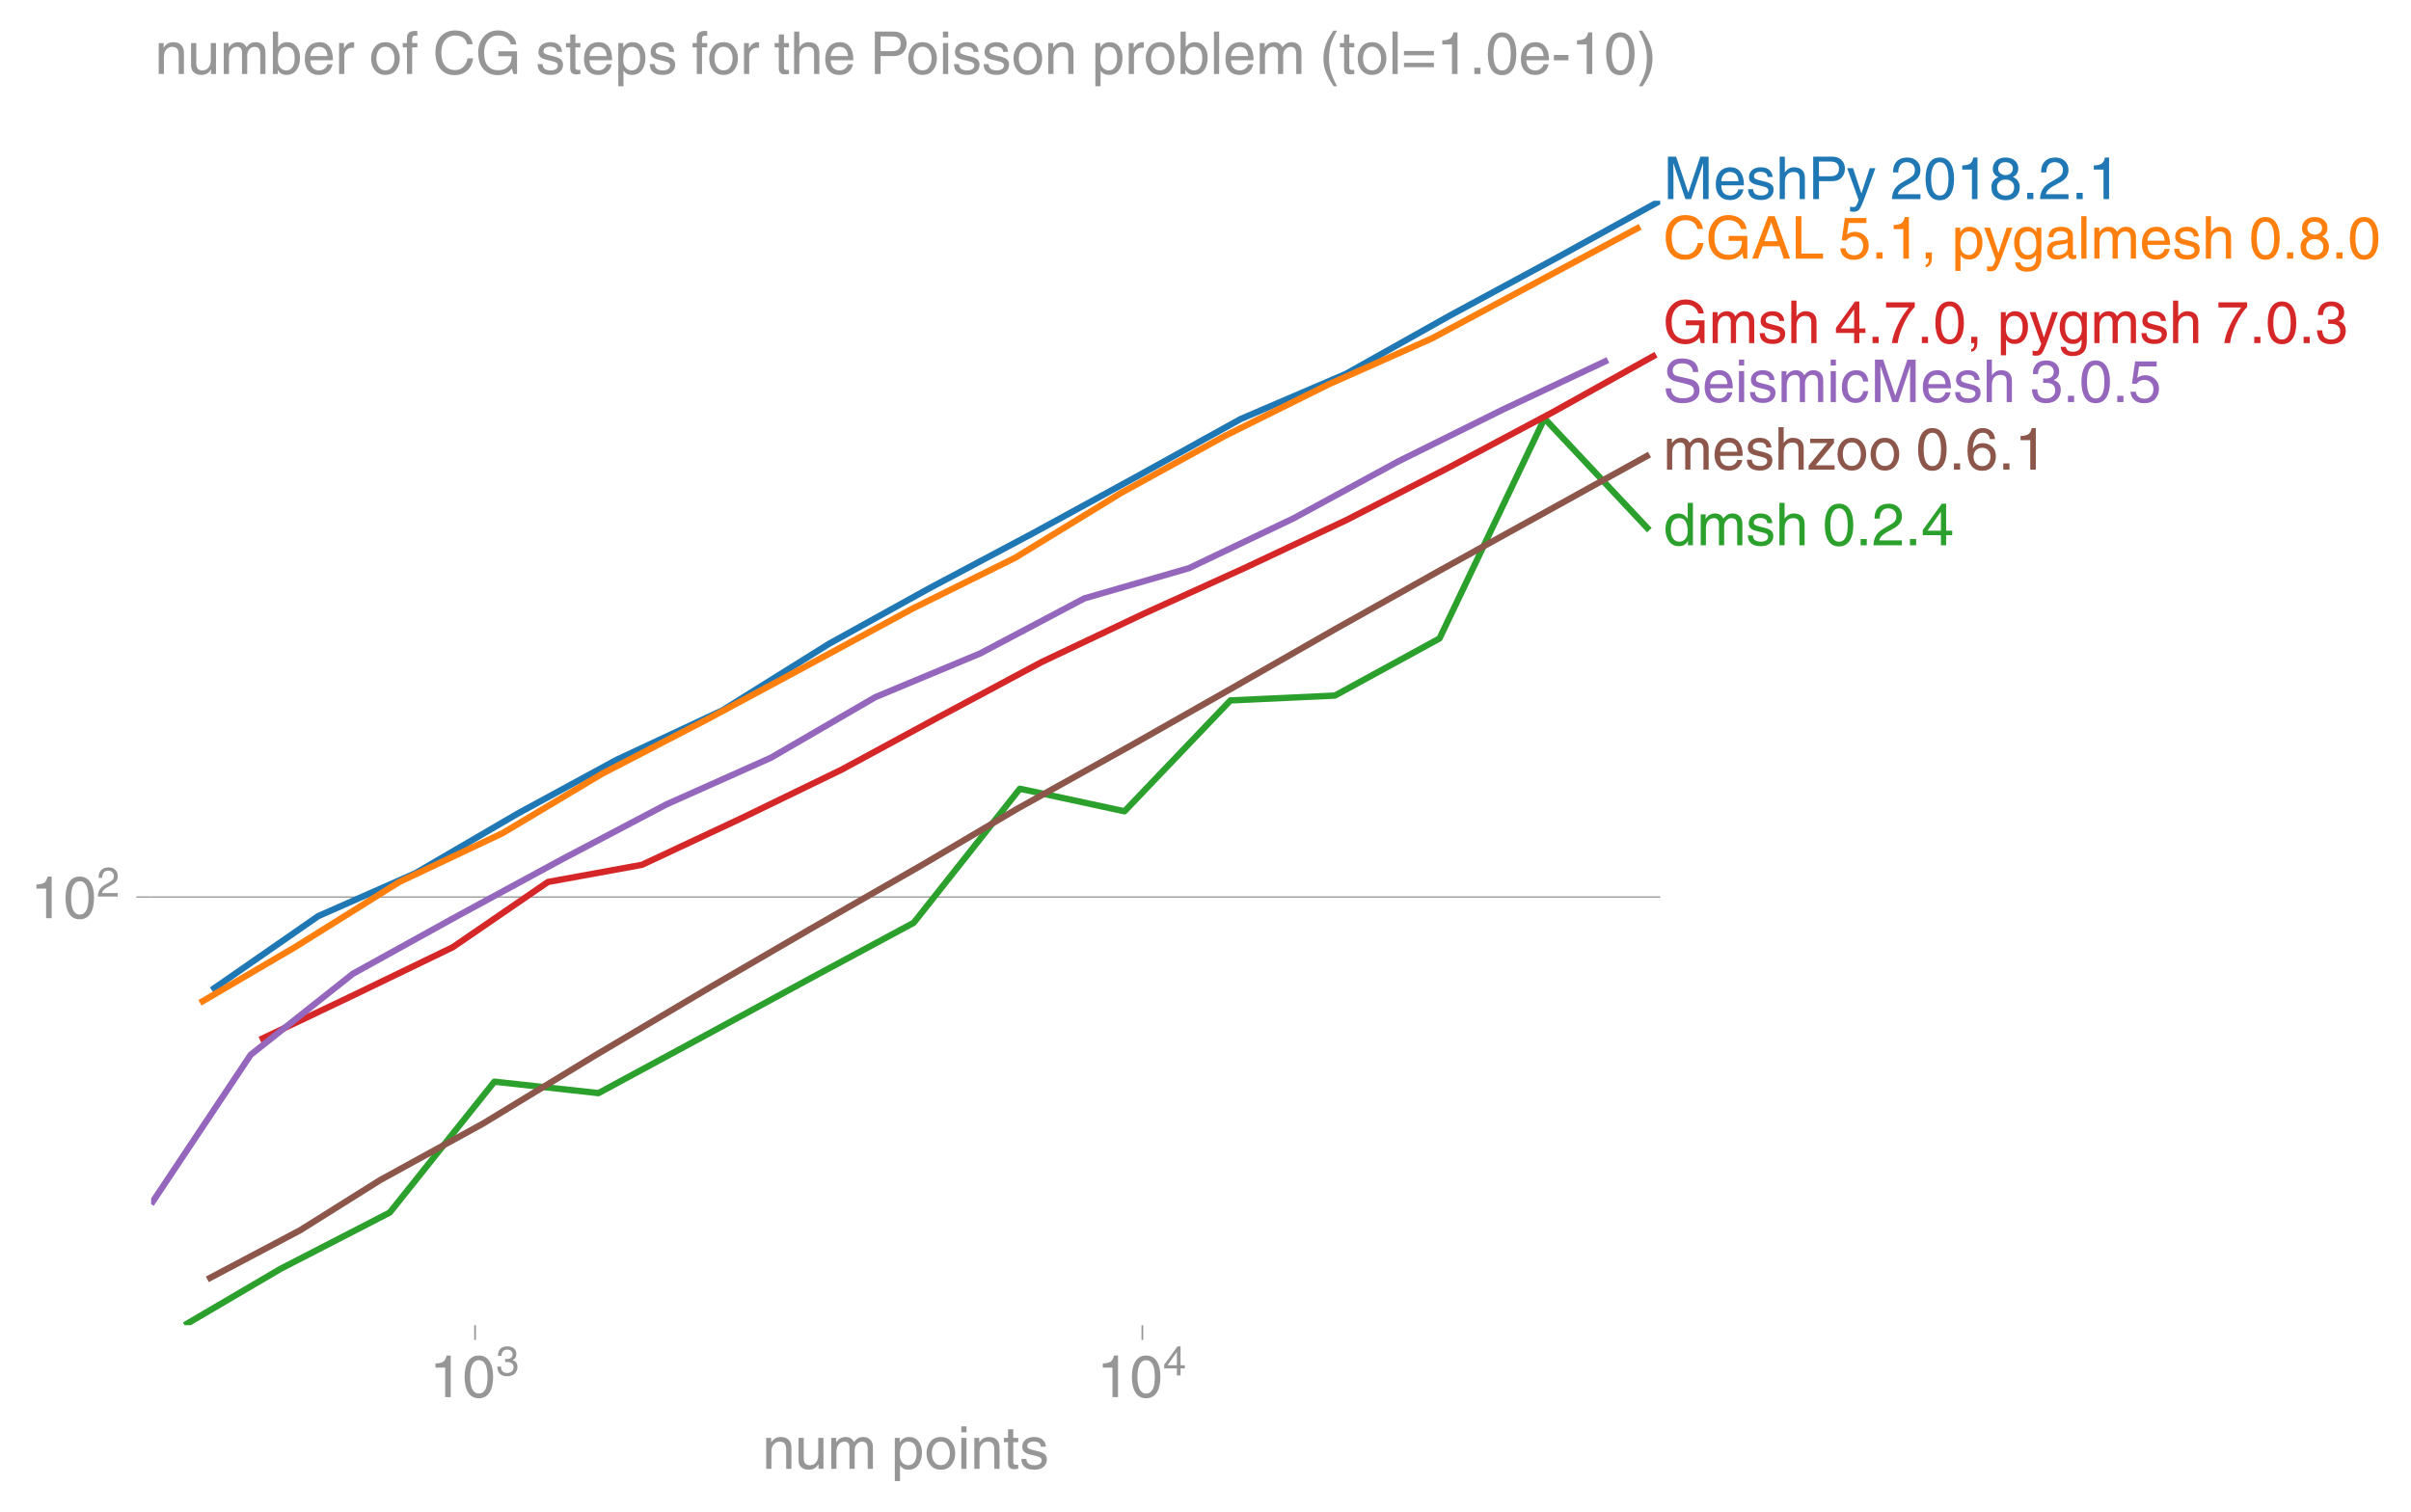
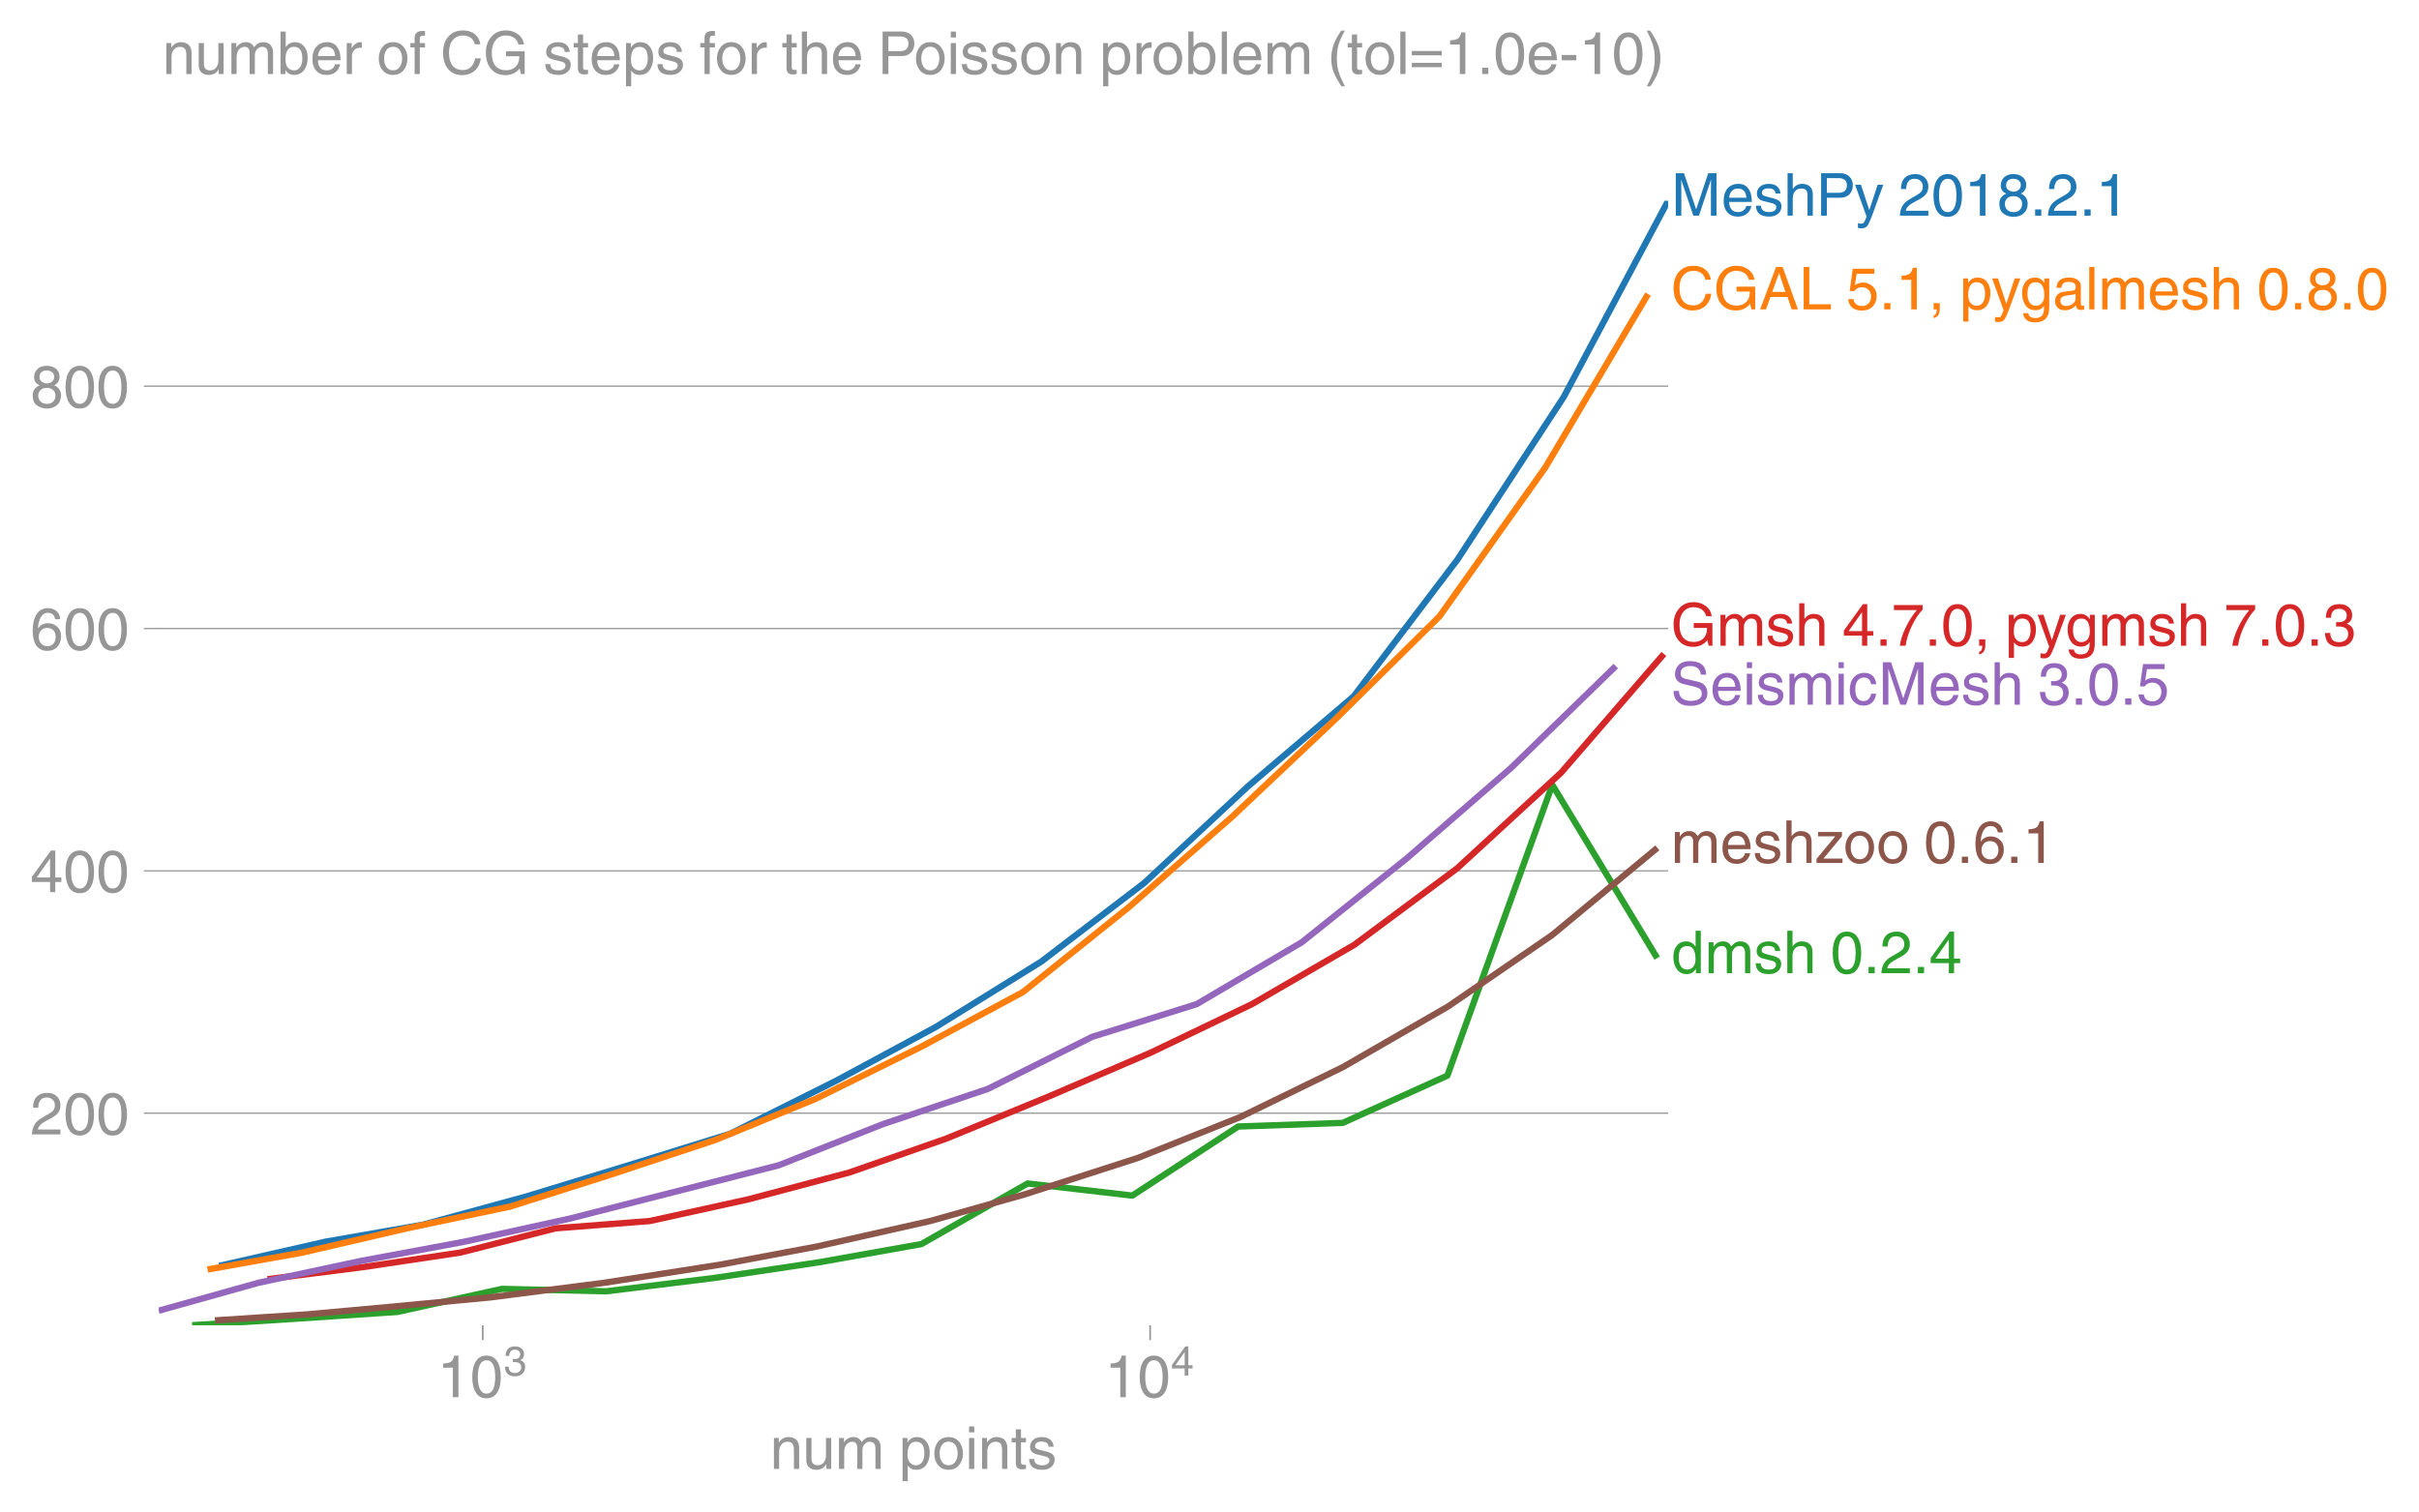
- <svg xmlns="http://www.w3.org/2000/svg" xmlns:xlink="http://www.w3.org/1999/xlink" height="476.965" viewBox="0 0 570.541 357.724" width="760.722">
+ <svg xmlns="http://www.w3.org/2000/svg" xmlns:xlink="http://www.w3.org/1999/xlink" height="476.965" viewBox="0 0 572.337 357.724" width="763.117">
  <defs>
    <style>*{stroke-linecap:butt;stroke-linejoin:round}</style>
  </defs>
  <g id="figure_1">
-     <path d="M0 357.724h570.541V0H0z" fill="none" id="patch_1" />
+     <path d="M0 357.724h572.337V0H0z" fill="none" id="patch_1" />
    <g id="axes_1">
-       <path d="M35.76 313.628h357.12V47.516H35.76z" fill="none" id="patch_2" />
+       <path d="M37.556 313.628h357.12V47.516H37.556z" fill="none" id="patch_2" />
      <g id="matplotlib.axis_1">
        <g id="xtick_1">
          <g id="line2d_1">
            <defs>
-               <path d="M0 0v3.5" id="m664d9c0d36" stroke="#969696" stroke-width=".4" />
-             </defs>
-             <use x="112.417" xlink:href="#m664d9c0d36" y="313.628" fill="#969696" stroke="#969696" stroke-width=".4" />
-           </g>
-           <g transform="matrix(.14 0 0 -.14 101.637 330.678)" fill="#969696" id="text_1">
+               <path d="M0 0v3.5" id="madd3d04a09" stroke="#969696" stroke-width=".4" />
+             </defs>
+             <use x="114.213" xlink:href="#madd3d04a09" y="313.628" fill="#969696" stroke="#969696" stroke-width=".4" />
+           </g>
+           <g transform="matrix(.14 0 0 -.14 103.433 330.678)" fill="#969696" id="text_1">
            <defs>
              <path d="M35.89 0h-9.374v49.906H10.109v6.985q8.594.28 12.782 2.75Q27.094 62.109 29 70.313h6.89z" id="HelveticaWorld-Regular-49" />
              <path d="M42.484 34.188q0 14.109-3.734 21.156-3.734 7.062-10.969 7.062-7.078 0-10.89-7.062-3.797-7.047-3.797-21.157 0-13.671 3.75-20.937Q20.609 6 27.78 6q7.235 0 10.969 7 3.734 7.016 3.734 21.188zm9.422 0q0-17.297-6.25-26.704-6.25-9.39-17.875-9.39-12.062 0-18.062 9.734-6 9.75-6 26.36 0 17.03 6.14 26.578 6.157 9.547 17.922 9.547 11.625 0 17.875-9.5t6.25-26.626z" id="HelveticaWorld-Regular-48" />
              <path d="M22.406 39.984q2.203-.187 4.594-.187 6.203 0 9.781 2.86 3.594 2.859 3.594 8.656 0 4.687-3.344 7.89-3.343 3.203-9.64 3.203-6.985 0-10.235-4.11-3.234-4.093-3.437-10.983h-8.64q0 10.984 5.765 16.984 5.765 6.016 16.937 6.016 9.922 0 15.828-5.11 5.907-5.094 5.907-13.39 0-10.704-9.032-14.5v-.204q11.72-4 11.72-16.406 0-9.906-6.595-16.265-6.593-6.344-18.703-6.344-9.906 0-16.312 5.203Q4.204 8.5 3.422 21.484H12.5q.203-8.109 4-11.797Q20.313 6 27.484 6q6.938 0 11.141 3.86 4.203 3.859 4.203 9.718 0 6.406-4.016 9.672-4 3.266-12.39 3.266-2 0-4.016-.094z" id="HelveticaWorld-Regular-51" />
            </defs>
            <use transform="translate(0 .173)" xlink:href="#HelveticaWorld-Regular-49" />
            <use transform="translate(55.615 .173)" xlink:href="#HelveticaWorld-Regular-48" />
            <use transform="matrix(.7 0 0 .7 112.146 36.781)" xlink:href="#HelveticaWorld-Regular-51" />
          </g>
        </g>
        <g id="xtick_2">
-           <use x="270.327" xlink:href="#m664d9c0d36" y="313.628" fill="#969696" stroke="#969696" stroke-width=".4" id="line2d_2" />
-           <g transform="matrix(.14 0 0 -.14 259.547 330.678)" fill="#969696" id="text_2">
+           <use x="272.123" xlink:href="#madd3d04a09" y="313.628" fill="#969696" stroke="#969696" stroke-width=".4" id="line2d_2" />
+           <g transform="matrix(.14 0 0 -.14 261.343 330.678)" fill="#969696" id="text_2">
            <defs>
              <path d="M10.594 24.703h22.61v31.89h-.188zM42 17.093V0h-8.797v17.094H2.484v8.593L34.72 70.314H42v-45.61h10.297v-7.61z" id="HelveticaWorld-Regular-52" />
            </defs>
            <use transform="translate(0 .173)" xlink:href="#HelveticaWorld-Regular-49" />
            <use transform="translate(55.615 .173)" xlink:href="#HelveticaWorld-Regular-48" />
            <use transform="matrix(.7 0 0 .7 112.146 36.781)" xlink:href="#HelveticaWorld-Regular-52" />
          </g>
        </g>
-         <g transform="matrix(.14 0 0 -.14 180.393 347.625)" fill="#969696" id="text_3">
+         <g transform="matrix(.14 0 0 -.14 182.189 347.625)" fill="#969696" id="text_3">
          <defs>
            <path d="M49.219 0h-8.844v32.172q0 7.422-2.594 10.578-2.578 3.156-8.578 3.156-5.906 0-9.875-4.5-3.953-4.484-3.953-12.89V0H6.594v52.297h8.297v-7.375h.203q6.203 8.89 15.812 8.89 8.89 0 13.594-4.718 4.719-4.703 4.719-13.5z" id="HelveticaWorld-Regular-110" />
            <path d="M6.11 52.297h8.78V17.578q0-5.765 2.61-8.625Q20.125 6.11 25 6.11q6.781 0 10.594 4.797 3.812 4.813 3.812 12.578v28.813h8.782V0H39.89v7.625l-.188.188q-4.984-9.329-16.61-9.329-7.515 0-12.25 4.094Q6.11 6.688 6.11 14.703z" id="HelveticaWorld-Regular-117" />
            <path d="M6.594 52.297h8.297v-7.375h.203q5.906 8.89 15.812 8.89 9.813 0 13.922-8.5 3.75 4.594 7.266 6.547 3.515 1.953 8.703 1.953 6.781 0 11.484-4.453Q77 44.922 77 36.187V0h-8.781v33.797q0 6.094-2.297 9.094-2.297 3.015-7.422 3.015-5.172 0-8.75-4.203-3.563-4.203-3.563-9.812V0h-8.78v36.188q0 4.53-2.11 7.124-2.094 2.594-6.094 2.594-6.297 0-10.062-4.687-3.766-4.688-3.766-12.703V0H6.594z" id="HelveticaWorld-Regular-109" />
            <path d="M14.984 23.688q0-8.407 4.094-13 4.11-4.579 10.219-4.579 6.687 0 10.39 5.438 3.72 5.453 3.72 14.765 0 10.22-3.563 14.907-3.563 4.687-10.735 4.687-6.984 0-10.562-5.5-3.563-5.5-3.563-16.718zm-8.39 28.609h8.297v-7.375h.203q5.61 8.89 15.625 8.89 10.11 0 15.937-7.359 5.828-7.344 5.828-18.766 0-12.796-5.953-21Q40.578-1.515 29.5-1.515q-9.094 0-13.922 7.032h-.203v-26.22H6.594z" id="HelveticaWorld-Regular-112" />
            <path d="M12.703 26.219q0-8.735 3.953-14.375 3.953-5.64 11.219-5.64 7.531 0 11.438 5.905 3.906 5.907 3.906 14.11 0 8.297-3.907 14.078-3.906 5.797-11.437 5.797-6.969 0-11.078-5.453-4.094-5.438-4.094-14.422zm-8.984 0q0 11.672 6.484 19.625 6.5 7.968 17.672 7.968 11.438 0 17.875-8.062 6.453-8.047 6.453-19.531 0-11.516-6.406-19.625-6.39-8.11-17.922-8.11-11.078 0-17.625 7.86-6.531 7.86-6.531 19.875z" id="HelveticaWorld-Regular-111" />
            <path d="M6.594 61.813v9.968h8.781v-9.969zM15.375 0H6.594v52.297h8.781z" id="HelveticaWorld-Regular-105" />
            <path d="M17.188 45.016V10.984q0-2 1.093-3.046 1.11-1.047 3.938-1.047h3.375V0Q20.797-.688 19-.688q-5.516 0-8.063 2.641-2.53 2.64-2.53 8.547v34.516H1.311v7.28h7.094v14.595h8.781V52.297h8.407v-7.281z" id="HelveticaWorld-Regular-116" />
            <path d="M36.078 37.406q-.187 4.688-3.344 6.735-3.14 2.047-9.047 2.047-4.296 0-7.359-1.907-3.047-1.89-3.047-5.468 0-2.829 1.797-4.172 1.813-1.344 7.828-2.86l8.688-2.187q7.906-2 11.297-5.11 3.406-3.093 3.406-8.656 0-7.719-5.64-12.531-5.641-4.813-15.063-4.813-11 0-16.64 4.563-5.626 4.578-5.735 13.75h8.5q.203-5.422 3.594-8.063 3.39-2.625 10.171-2.625 5.516 0 8.766 2.188 3.25 2.203 3.25 6.11 0 2.78-2.11 4.437-2.093 1.672-8.296 3.078l-10.203 2.5q-6.203 1.562-9.157 4.656-2.953 3.094-2.953 8.031 0 7.72 5.516 12.203 5.531 4.5 14.406 4.5 9.485 0 14.531-4.624 5.047-4.61 5.344-11.782z" id="HelveticaWorld-Regular-115" />
          </defs>
          <use xlink:href="#HelveticaWorld-Regular-110" />
          <use x="55.176" xlink:href="#HelveticaWorld-Regular-117" />
          <use x="109.961" xlink:href="#HelveticaWorld-Regular-109" />
          <use x="192.969" xlink:href="#HelveticaWorld-Regular-32" />
          <use x="217.383" xlink:href="#HelveticaWorld-Regular-112" />
          <use x="273.877" xlink:href="#HelveticaWorld-Regular-111" />
          <use x="329.785" xlink:href="#HelveticaWorld-Regular-105" />
          <use x="351.807" xlink:href="#HelveticaWorld-Regular-110" />
          <use x="406.982" xlink:href="#HelveticaWorld-Regular-116" />
          <use x="434.668" xlink:href="#HelveticaWorld-Regular-115" />
        </g>
      </g>
      <g id="matplotlib.axis_2">
        <g id="ytick_1">
-           <path clip-path="url(#pd741f2ed7a)" d="M35.76 212.3h357.12" fill="none" stroke="#969696" stroke-linecap="square" stroke-width=".3" id="line2d_3" />
+           <path clip-path="url(#paa6a435110)" d="M37.556 263.445h357.12" fill="none" stroke="#969696" stroke-linecap="square" stroke-width=".3" id="line2d_3" />
          <g id="line2d_4">
            <defs>
-               <path d="M0 0h-3.5" id="m8c1dd138c8" stroke="#969696" stroke-width=".3" />
-             </defs>
-             <use x="35.76" xlink:href="#m8c1dd138c8" y="212.3" fill="#969696" stroke="#969696" stroke-width=".3" />
-           </g>
-           <g transform="matrix(.14 0 0 -.14 7.2 217.325)" fill="#969696" id="text_4">
+               <path d="M0 0h-3.5" id="m50dc64fa9d" stroke="#969696" stroke-width=".3" />
+             </defs>
+             <use x="37.556" xlink:href="#m50dc64fa9d" y="263.445" fill="#969696" stroke="#969696" stroke-width=".3" />
+           </g>
+           <g transform="matrix(.14 0 0 -.14 7.2 268.47)" fill="#969696" id="text_4">
            <defs>
              <path d="M4.39 45.125q0 12.39 6.391 18.781 6.406 6.407 17.938 6.407 9.656 0 15.812-5.86 6.157-5.86 6.157-15.14 0-7.22-3.547-12.188-3.532-4.953-10.422-8.703l-12.11-6.64Q13.922 15.921 12.5 8.296h38.188V0H2.593q.39 9.906 4.297 16.5 3.906 6.594 12.203 11.375l12.593 7.328q5.032 2.89 7.329 5.984 2.297 3.094 2.297 8.516 0 5.375-3.766 9.031-3.75 3.672-10.156 3.672-7.078 0-10.594-4.672-3.516-4.656-3.61-12.609z" id="HelveticaWorld-Regular-50" />
            </defs>
-             <use transform="translate(0 .173)" xlink:href="#HelveticaWorld-Regular-49" />
-             <use transform="translate(55.615 .173)" xlink:href="#HelveticaWorld-Regular-48" />
-             <use transform="matrix(.7 0 0 .7 112.146 36.781)" xlink:href="#HelveticaWorld-Regular-50" />
-           </g>
-         </g>
-       </g>
-       <path clip-path="url(#pd741f2ed7a)" d="M43.674 313.628l22.7-13.326 25.856-13.327 24.763-30.977 24.634 2.707 25.514-13.785 24.894-13.516 24.183-13.01 25.123-31.724 24.764 5.337 25.051-26.236 24.741-1.151 24.753-13.517 24.835-52.074 24.814 26.448" fill="none" stroke="#2ca02c" stroke-linecap="square" stroke-width="1.5" id="line2d_5" />
-       <path clip-path="url(#pd741f2ed7a)" d="M50.091 234.309l25.206-17.486 23.007-10.148 24.174-14.112 23.488-12.766 24.988-11.668 25.207-15.749 23.387-12.95 24.983-13.281 24.403-13.327 24.624-13.638 24.919-10.687 24.587-13.795 25.108-13.567 24.708-13.619" fill="none" stroke="#1f77b4" stroke-linecap="square" stroke-width="1.5" id="line2d_6" />
-       <path clip-path="url(#pd741f2ed7a)" d="M49.063 302.78l21.98-11.627 18.941-11.879 24.26-13.326 26.843-16.31 27.52-16.31L191.517 220l26.753-15.329 22.377-13.216 26.716-14.868 24.398-13.847 24.157-13.82 24.865-13.938 24.65-13.622 24.909-13.781" fill="none" stroke="#8c564b" stroke-linecap="square" stroke-width="1.5" id="line2d_7" />
-       <path clip-path="url(#pd741f2ed7a)" d="M47.313 237.334l22.465-13.155 24.715-15.445 24.46-11.565 23.475-14.017 25.082-12.998 23.77-12.777 24.983-13.499L240.243 132l25.033-15.329 24.551-13.49 24.593-12.224 24.36-10.829 25.059-13.426 24.292-13.027" fill="none" stroke="#ff7f0e" stroke-linecap="square" stroke-width="1.5" id="line2d_8" />
-       <path clip-path="url(#pd741f2ed7a)" d="M61.509 246.072l22.62-10.769 23.016-11.124 22.523-15.445 22.255-4.062 23.443-10.984 23.744-11.51 22.964-12.434 24.407-13.053 24.01-11.365 23.922-10.849 24.24-11.41 24.285-12.46 24.615-13.114 24.325-13.554" fill="none" stroke="#d62728" stroke-linecap="square" stroke-width="1.5" id="line2d_9" />
-       <path clip-path="url(#pd741f2ed7a)" d="M35.76 284.973l23.553-35.335 24.192-19.177 24.67-13.638 24.823-13.456 24.725-13.002 24.715-11.035L207.128 165l24.781-10.332 24.7-13.049 24.73-7.143 24.843-11.84 24.767-13.47 24.782-12.279 24.775-11.675" fill="none" stroke="#9467bd" stroke-linecap="square" stroke-width="1.5" id="line2d_10" />
-       <g transform="matrix(.14 0 0 -.14 393.559 129.053)" fill="#2ca02c" id="text_5">
+             <use xlink:href="#HelveticaWorld-Regular-50" />
+             <use x="55.615" xlink:href="#HelveticaWorld-Regular-48" />
+             <use x="111.23" xlink:href="#HelveticaWorld-Regular-48" />
+           </g>
+         </g>
+         <g id="ytick_2">
+           <path clip-path="url(#paa6a435110)" d="M37.556 206.094h357.12" fill="none" stroke="#969696" stroke-linecap="square" stroke-width=".3" id="line2d_5" />
+           <use x="37.556" xlink:href="#m50dc64fa9d" y="206.094" fill="#969696" stroke="#969696" stroke-width=".3" id="line2d_6" />
+           <g transform="matrix(.14 0 0 -.14 7.2 211.118)" fill="#969696" id="text_5">
+             <use xlink:href="#HelveticaWorld-Regular-52" />
+             <use x="55.615" xlink:href="#HelveticaWorld-Regular-48" />
+             <use x="111.23" xlink:href="#HelveticaWorld-Regular-48" />
+           </g>
+         </g>
+         <g id="ytick_3">
+           <path clip-path="url(#paa6a435110)" d="M37.556 148.742h357.12" fill="none" stroke="#969696" stroke-linecap="square" stroke-width=".3" id="line2d_7" />
+           <use x="37.556" xlink:href="#m50dc64fa9d" y="148.742" fill="#969696" stroke="#969696" stroke-width=".3" id="line2d_8" />
+           <g transform="matrix(.14 0 0 -.14 7.2 153.767)" fill="#969696" id="text_6">
+             <defs>
+               <path d="M14.11 21.578q0-6.875 4.093-11.234Q22.313 6 28.906 6q6.297 0 10.032 4.438 3.734 4.453 3.734 11.687 0 6.297-3.688 10.547-3.687 4.25-10.468 4.25-6.594 0-10.5-4.156-3.907-4.157-3.907-11.188zM41.702 51.61q-.984 5.375-3.984 8.078-3 2.72-8.125 2.72-8.11 0-12.36-7.923-4.25-7.906-4.343-18.109l.203-.188q5.61 8.641 16.687 8.641 8.844 0 15.438-5.86 6.593-5.859 6.593-16.452 0-10.5-6.25-17.47-6.25-6.952-16.843-6.952-12.219 0-18.563 8.687-6.344 8.703-6.344 25.938 0 16.593 6.485 27.093 6.5 10.5 19.484 10.5 8.407 0 14.219-5.015 5.813-5 6.297-13.688z" id="HelveticaWorld-Regular-54" />
+             </defs>
+             <use xlink:href="#HelveticaWorld-Regular-54" />
+             <use x="55.615" xlink:href="#HelveticaWorld-Regular-48" />
+             <use x="111.23" xlink:href="#HelveticaWorld-Regular-48" />
+           </g>
+         </g>
+         <g id="ytick_4">
+           <path clip-path="url(#paa6a435110)" d="M37.556 91.39h357.12" fill="none" stroke="#969696" stroke-linecap="square" stroke-width=".3" id="line2d_9" />
+           <use x="37.556" xlink:href="#m50dc64fa9d" y="91.39" fill="#969696" stroke="#969696" stroke-width=".3" id="line2d_10" />
+           <g transform="matrix(.14 0 0 -.14 7.2 96.415)" fill="#969696" id="text_7">
+             <defs>
+               <path d="M27.594 40.578q5.422 0 8.953 3.094 3.547 3.11 3.547 8.234 0 4.594-3.407 7.547-3.39 2.953-9.687 2.953-5.61 0-8.672-3.11-3.047-3.093-3.047-7.874 0-5.125 3.813-7.984 3.812-2.86 8.5-2.86zm.093-7.562q-6.78 0-10.64-3.766-3.86-3.766-3.86-9.234 0-6.297 3.907-10.157Q21 6 28.219 6q6.406 0 10.234 3.86 3.828 3.859 3.828 10.265 0 5.469-3.828 9.172-3.828 3.719-10.766 3.719zM49.22 52.203q0-10.594-9.032-14.797 6.204-2.781 8.86-7.36 2.656-4.562 2.656-9.733 0-10.016-6.453-16.125-6.438-6.094-17.375-6.094-9.563 0-16.813 5.25-7.25 5.25-7.25 17.062 0 11.922 11.907 16.907-9.516 3.796-9.516 13.671 0 8.297 5.64 13.813 5.641 5.516 15.641 5.516 10.016 0 15.875-5.204 5.86-5.203 5.86-12.906z" id="HelveticaWorld-Regular-56" />
+             </defs>
+             <use xlink:href="#HelveticaWorld-Regular-56" />
+             <use x="55.615" xlink:href="#HelveticaWorld-Regular-48" />
+             <use x="111.23" xlink:href="#HelveticaWorld-Regular-48" />
+           </g>
+         </g>
+       </g>
+       <path clip-path="url(#paa6a435110)" d="M45.47 313.628l22.7-1.434 25.856-1.72 24.763-5.449 24.634.574 25.514-3.154 24.894-3.728 24.183-4.302 25.123-14.338 24.764 2.868 25.051-16.345 24.741-.86 24.753-11.184 24.835-68.822 24.814 41.006" fill="none" stroke="#2ca02c" stroke-linecap="square" stroke-width="1.5" id="line2d_11" />
+       <path clip-path="url(#paa6a435110)" d="M51.887 299.577l25.206-5.735 23.007-4.015 24.174-6.595 23.488-7.17 24.988-7.742 25.207-12.617 23.386-12.617 24.984-15.485 24.403-18.64 24.624-22.94 24.919-21.22 24.587-32.404 25.107-38.426 24.709-46.455" fill="none" stroke="#1f77b4" stroke-linecap="square" stroke-width="1.5" id="line2d_12" />
+       <path clip-path="url(#paa6a435110)" d="M50.859 312.481l21.98-1.434 18.941-1.72 24.26-2.294 26.843-3.441 27.52-4.302 22.91-4.301 26.753-6.022 22.377-6.309 26.716-8.602 24.398-9.75 24.157-11.757 24.865-14.338 24.65-16.919 24.908-20.647" fill="none" stroke="#8c564b" stroke-linecap="square" stroke-width="1.5" id="line2d_13" />
+       <path clip-path="url(#paa6a435110)" d="M49.11 300.437l22.464-4.014 24.715-5.735 24.46-5.162 23.475-7.456 25.082-8.316 23.77-9.75 24.983-12.33 23.98-12.904 25.033-20.073 24.551-21.507 24.593-23.228 24.36-24.088 25.059-35.27 24.292-41.007" fill="none" stroke="#ff7f0e" stroke-linecap="square" stroke-width="1.5" id="line2d_14" />
+       <path clip-path="url(#paa6a435110)" d="M63.305 302.731l22.62-2.867 23.016-3.441 22.523-5.735 22.255-1.721 23.443-5.162 23.744-6.308 22.964-8.03 24.407-10.036 24.01-10.323 23.922-11.47 24.24-14.052 24.285-18.066 24.615-22.654 24.325-28.102" fill="none" stroke="#d62728" stroke-linecap="square" stroke-width="1.5" id="line2d_15" />
+       <path clip-path="url(#paa6a435110)" d="M37.556 310.187l23.553-6.595L85.3 298.43l24.669-4.588 24.824-5.449 24.724-6.308 24.715-6.309 24.69-9.75 24.782-8.316 24.7-12.33 24.73-7.743 24.843-14.624 24.767-19.787 24.782-21.507 24.775-24.087" fill="none" stroke="#9467bd" stroke-linecap="square" stroke-width="1.5" id="line2d_16" />
+       <g transform="matrix(.14 0 0 -.14 395.355 230.316)" fill="#2ca02c" id="text_8">
        <defs>
          <path d="M13.094 26.313q0-9.704 3.844-14.954 3.859-5.25 10.265-5.25 6.094 0 10.188 4.485 4.109 4.5 4.109 13.094 0 11.03-3.5 16.625-3.484 5.593-10.61 5.593-6.78 0-10.546-4.453-3.75-4.437-3.75-15.14zM50.39 0h-8.297v7.172h-.203q-4.97-8.688-15.078-8.688-10.891 0-16.86 8.297Q4 15.094 4 27.688q0 11.625 5.906 18.875 5.922 7.25 15.875 7.25 9.813 0 15.625-8.891l.203.594V71.78h8.782z" id="HelveticaWorld-Regular-100" />
          <path d="M49.219 0h-8.844v34.188q0 6.296-2.438 9-2.437 2.718-7.953 2.718-6.797 0-10.703-4.406-3.906-4.39-3.906-12.984V0H6.594v71.781h8.781V45.312h.203q6 8.5 15.328 8.5 8.594 0 13.453-4.5 4.86-4.484 4.86-13.718z" id="HelveticaWorld-Regular-104" />
          <path d="M19.094 0H8.687v10.594h10.407z" id="HelveticaWorld-Regular-46" />
        </defs>
        <use xlink:href="#HelveticaWorld-Regular-100" />
        <use x="56.982" xlink:href="#HelveticaWorld-Regular-109" />
        <use x="139.99" xlink:href="#HelveticaWorld-Regular-115" />
        <use x="189.99" xlink:href="#HelveticaWorld-Regular-104" />
        <use x="245.166" xlink:href="#HelveticaWorld-Regular-32" />
        <use x="269.58" xlink:href="#HelveticaWorld-Regular-48" />
        <use x="325.195" xlink:href="#HelveticaWorld-Regular-46" />
        <use x="352.979" xlink:href="#HelveticaWorld-Regular-50" />
        <use x="408.594" xlink:href="#HelveticaWorld-Regular-46" />
        <use x="436.377" xlink:href="#HelveticaWorld-Regular-52" />
      </g>
-       <g transform="matrix(.14 0 0 -.14 393.559 47.123)" fill="#1f77b4" id="text_6">
+       <g transform="matrix(.14 0 0 -.14 395.355 51.044)" fill="#1f77b4" id="text_9">
        <defs>
          <path d="M67.484 0v42.39q0 .829.094 8.126t.094 9.78h-.281L47.312 0h-9.609L17.578 60.203h-.297q0-3.61.094-10.297.11-6.687.11-7.515V0H8.108v71.781h13.86L42.39 11.078h.28l20.313 60.703h13.922V0z" id="HelveticaWorld-Regular-77" />
          <path d="M42.484 30.328q-.687 8.485-4.5 12.031-3.797 3.547-10.109 3.547-6.39 0-10.328-4.5-3.922-4.484-4.172-11.078zm8.391-13.922q-1.453-8.11-7.953-13.422-5.719-4.5-15.047-4.593-10.984.093-17.438 7.203Q4 12.704 4 24.704q0 13.78 6.64 21.437 6.641 7.672 18.47 7.672 10.593 0 16.546-7.922 5.953-7.907 5.953-22.594H13.375q0-8.203 3.813-12.703Q21 6.109 28.608 6.109q5.375 0 9.235 3.235 3.86 3.25 4.25 7.062z" id="HelveticaWorld-Regular-101" />
          <path d="M17.828 38.625H37.11q7.282 0 10.938 3.188 3.656 3.203 3.656 9.703 0 5.812-3.516 8.89-3.515 3.078-10.687 3.078H17.828zm0-38.625H8.11v71.781h32.266q9.625 0 15.484-5.594 5.86-5.593 5.86-14.578 0-9.328-5.672-15.312-5.656-5.969-15.672-5.969H17.828z" id="HelveticaWorld-Regular-80" />
          <path d="M39.016 52.297h9.562L29.891.984q-.5-1.375-.985-2.593-4.25-11.329-7.328-15.547-3.078-4.235-9.953-4.235-3.61 0-5.906.782v8.015q2.484-.89 5.468-.89 3.22 0 4.704 2.03 1.5 2.032 4.421 9.938L.875 52.297h9.922L24.812 9.719H25z" id="HelveticaWorld-Regular-121" />
-           <path d="M27.594 40.578q5.422 0 8.953 3.094 3.547 3.11 3.547 8.234 0 4.594-3.407 7.547-3.39 2.953-9.687 2.953-5.61 0-8.672-3.11-3.047-3.093-3.047-7.874 0-5.125 3.813-7.984 3.812-2.86 8.5-2.86zm.093-7.562q-6.78 0-10.64-3.766-3.86-3.766-3.86-9.234 0-6.297 3.907-10.157Q21 6 28.219 6q6.406 0 10.234 3.86 3.828 3.859 3.828 10.265 0 5.469-3.828 9.172-3.828 3.719-10.766 3.719zM49.22 52.203q0-10.594-9.032-14.797 6.204-2.781 8.86-7.36 2.656-4.562 2.656-9.733 0-10.016-6.453-16.125-6.438-6.094-17.375-6.094-9.563 0-16.813 5.25-7.25 5.25-7.25 17.062 0 11.922 11.907 16.907-9.516 3.796-9.516 13.671 0 8.297 5.64 13.813 5.641 5.516 15.641 5.516 10.016 0 15.875-5.204 5.86-5.203 5.86-12.906z" id="HelveticaWorld-Regular-56" />
        </defs>
        <use xlink:href="#HelveticaWorld-Regular-77" />
        <use x="85.01" xlink:href="#HelveticaWorld-Regular-101" />
        <use x="140.43" xlink:href="#HelveticaWorld-Regular-115" />
        <use x="190.43" xlink:href="#HelveticaWorld-Regular-104" />
        <use x="245.605" xlink:href="#HelveticaWorld-Regular-80" />
        <use x="310.254" xlink:href="#HelveticaWorld-Regular-121" />
        <use x="359.863" xlink:href="#HelveticaWorld-Regular-32" />
        <use x="384.277" xlink:href="#HelveticaWorld-Regular-50" />
        <use x="439.893" xlink:href="#HelveticaWorld-Regular-48" />
        <use x="495.508" xlink:href="#HelveticaWorld-Regular-49" />
        <use x="551.123" xlink:href="#HelveticaWorld-Regular-56" />
        <use x="606.738" xlink:href="#HelveticaWorld-Regular-46" />
        <use x="634.521" xlink:href="#HelveticaWorld-Regular-50" />
        <use x="690.137" xlink:href="#HelveticaWorld-Regular-46" />
        <use x="717.92" xlink:href="#HelveticaWorld-Regular-49" />
      </g>
-       <g transform="matrix(.14 0 0 -.14 393.559 111.155)" fill="#8c564b" id="text_7">
+       <g transform="matrix(.14 0 0 -.14 395.355 204.22)" fill="#8c564b" id="text_10">
        <defs>
          <path d="M14.11 7.328h32.187V0H2.39v6.89l31.64 38.126H4.938v7.28h40.374v-7.171z" id="HelveticaWorld-Regular-122" />
-           <path d="M14.11 21.578q0-6.875 4.093-11.234Q22.313 6 28.906 6q6.297 0 10.032 4.438 3.734 4.453 3.734 11.687 0 6.297-3.688 10.547-3.687 4.25-10.468 4.25-6.594 0-10.5-4.156-3.907-4.157-3.907-11.188zM41.702 51.61q-.984 5.375-3.984 8.078-3 2.72-8.125 2.72-8.11 0-12.36-7.923-4.25-7.906-4.343-18.109l.203-.188q5.61 8.641 16.687 8.641 8.844 0 15.438-5.86 6.593-5.859 6.593-16.452 0-10.5-6.25-17.47-6.25-6.952-16.843-6.952-12.219 0-18.563 8.687-6.344 8.703-6.344 25.938 0 16.593 6.485 27.093 6.5 10.5 19.484 10.5 8.407 0 14.219-5.015 5.813-5 6.297-13.688z" id="HelveticaWorld-Regular-54" />
        </defs>
        <use xlink:href="#HelveticaWorld-Regular-109" />
        <use x="83.008" xlink:href="#HelveticaWorld-Regular-101" />
        <use x="138.428" xlink:href="#HelveticaWorld-Regular-115" />
        <use x="188.428" xlink:href="#HelveticaWorld-Regular-104" />
        <use x="243.604" xlink:href="#HelveticaWorld-Regular-122" />
        <use x="291.072" xlink:href="#HelveticaWorld-Regular-111" />
        <use x="346.98" xlink:href="#HelveticaWorld-Regular-111" />
        <use x="402.889" xlink:href="#HelveticaWorld-Regular-32" />
        <use x="427.303" xlink:href="#HelveticaWorld-Regular-48" />
        <use x="482.918" xlink:href="#HelveticaWorld-Regular-46" />
        <use x="510.701" xlink:href="#HelveticaWorld-Regular-54" />
        <use x="566.316" xlink:href="#HelveticaWorld-Regular-46" />
        <use x="594.1" xlink:href="#HelveticaWorld-Regular-49" />
      </g>
-       <g transform="matrix(.14 0 0 -.14 393.559 61.212)" fill="#ff7f0e" id="text_8">
+       <g transform="matrix(.14 0 0 -.14 395.355 73.214)" fill="#ff7f0e" id="text_11">
        <defs>
          <path d="M58.016 50.203q-1.625 7.313-6.782 11.094-5.14 3.797-13.343 3.797-10.594 0-17.047-7.703-6.438-7.688-6.438-20.766 0-15.14 6.094-22.547 6.11-7.39 17.688-7.39 7.609 0 13.093 5.046 5.5 5.063 7.407 14.688h9.421Q66.22 12.594 57.625 5.344t-20.906-7.25q-14.703 0-23.516 10.11Q4.391 18.311 4.391 36.28q0 17.328 9.203 27.36 9.203 10.047 24.297 10.047 12.5 0 20.265-6.454 7.766-6.437 9.235-17.03z" id="HelveticaWorld-Regular-67" />
          <path d="M38.484 38.375h31.532V0h-6.297l-2.344 9.281Q56.781 3.421 50.578.75q-6.187-2.656-12.875-2.656-10.797 0-18.047 4.703-7.25 4.719-11.265 13.015-4 8.313-4 20.72 0 15.468 9.203 26.312 9.203 10.843 24.781 10.843 11.625 0 20.313-6.5Q67.39 60.688 68.796 50h-9.375q-1.703 7.078-7.219 11.078-5.516 4.016-14.312 4.016-10.594 0-17.047-7.985-6.438-7.984-6.438-21.125 0-15.28 6.39-22.437Q27.204 6.39 38.282 6.39q7.235 0 12.235 2.859 5 2.86 7.687 7.766 2.688 4.906 2.688 13.062H38.484z" id="HelveticaWorld-Regular-71" />
          <path d="M44 29.5L33.406 61.078h-.203L21.687 29.5zm-25.297-8.594L11.188 0h-9.97l27 71.781h10.985L65.187 0H54.594l-7.078 20.906z" id="HelveticaWorld-Regular-65" />
          <path d="M17.672 8.594h36.531V0H8.11v71.781h9.563z" id="HelveticaWorld-Regular-76" />
          <path d="M14.703 40.922q5.813 4.39 13.625 4.39 9.469 0 16.281-6.296 6.813-6.297 6.813-16.22 0-10.78-6.578-17.796-6.563-7-18.422-7-10.313 0-16.266 5.047Q4.203 8.109 3.22 17.39h9.094q.671-5.672 4.437-8.672 3.766-3 10.453-3 6.485 0 10.64 4.484Q42 14.703 42 21.688q0 7.125-4.36 11.421-4.343 4.297-11.218 4.297-7.813 0-13.047-6.687l-7.563.39 5.266 37.594h36.438v-8.5H17.672z" id="HelveticaWorld-Regular-53" />
          <path d="M8.688 10.594h10.406V.78q0-7.422-3.078-11.172-3.078-3.765-7.328-4.312v4.594Q14.015-9.422 14.015 0H8.687z" id="HelveticaWorld-Regular-44" />
          <path d="M12.984 26.313q0-9.61 3.813-14.907Q20.609 6.11 27.094 6.11q6.312 0 10.312 4.579 4 4.593 4 13 0 11.03-3.5 16.625-3.484 5.593-10.61 5.593-7.171 0-10.75-4.765-3.562-4.766-3.562-14.828zM49.812 2.983q0-12.609-6.062-18.797-6.047-6.203-18.266-6.203-8.78 0-13.984 4.047Q6.297-13.922 5.516-6.39h8.796q.672-3.812 3.532-6.062 2.86-2.25 8.281-2.25 7.375 0 11.125 3.969 3.766 3.953 3.766 12.828v3.719h-.188q-4.937-7.329-13.922-7.329-11.187 0-17.093 8.25-5.907 8.25-5.907 20.953 0 11.625 5.953 18.875 5.97 7.25 15.829 7.25 9.906 0 15.625-8.89h.187v7.375h8.313z" id="HelveticaWorld-Regular-103" />
          <path d="M38.375 26.703q-.969-1.015-3.828-1.656-2.86-.625-10.672-1.656-5.766-.688-8.469-2.844-2.703-2.14-2.703-5.656 0-4.297 2.281-6.688 2.297-2.39 7.329-2.39 6.296 0 11.171 3.578 4.891 3.593 4.891 8.718zM6.203 36.375q.297 8.844 5.734 13.14 5.454 4.297 15.844 4.297 8.297 0 13.907-3.765 5.624-3.75 5.624-10.844V9.078Q47.313 6 50.094 6q1.125 0 2.89.39V0Q50.594-.984 48-.984q-4.5 0-6.703 1.921-2.188 1.938-2.281 6.047-7.516-8.5-18.891-8.5-7.422 0-11.922 4.204Q3.72 6.89 3.72 13.624q0 6.89 3.906 11.125Q11.531 29 19 29.89l15.516 1.891q4.203.64 4.203 6.203 0 4.11-3.047 6.297-3.047 2.203-9.25 2.203-5.516 0-8.485-2.437-2.953-2.438-3.53-7.672z" id="HelveticaWorld-Regular-97" />
          <path d="M15.375 0H6.594v71.781h8.781z" id="HelveticaWorld-Regular-108" />
        </defs>
        <use xlink:href="#HelveticaWorld-Regular-67" />
        <use x="72.314" xlink:href="#HelveticaWorld-Regular-71" />
        <use x="149.414" xlink:href="#HelveticaWorld-Regular-65" />
        <use x="216.113" xlink:href="#HelveticaWorld-Regular-76" />
        <use x="271.729" xlink:href="#HelveticaWorld-Regular-32" />
        <use x="296.143" xlink:href="#HelveticaWorld-Regular-53" />
        <use x="351.758" xlink:href="#HelveticaWorld-Regular-46" />
        <use x="379.541" xlink:href="#HelveticaWorld-Regular-49" />
        <use x="435.156" xlink:href="#HelveticaWorld-Regular-44" />
        <use x="462.939" xlink:href="#HelveticaWorld-Regular-32" />
        <use x="487.354" xlink:href="#HelveticaWorld-Regular-112" />
        <use x="541.848" xlink:href="#HelveticaWorld-Regular-121" />
        <use x="589.457" xlink:href="#HelveticaWorld-Regular-103" />
        <use x="645.365" xlink:href="#HelveticaWorld-Regular-97" />
        <use x="700.297" xlink:href="#HelveticaWorld-Regular-108" />
        <use x="722.318" xlink:href="#HelveticaWorld-Regular-109" />
        <use x="805.326" xlink:href="#HelveticaWorld-Regular-101" />
        <use x="860.746" xlink:href="#HelveticaWorld-Regular-115" />
        <use x="910.746" xlink:href="#HelveticaWorld-Regular-104" />
        <use x="965.922" xlink:href="#HelveticaWorld-Regular-32" />
        <use x="990.336" xlink:href="#HelveticaWorld-Regular-48" />
        <use x="1045.951" xlink:href="#HelveticaWorld-Regular-46" />
        <use x="1073.734" xlink:href="#HelveticaWorld-Regular-56" />
        <use x="1129.35" xlink:href="#HelveticaWorld-Regular-46" />
        <use x="1157.133" xlink:href="#HelveticaWorld-Regular-48" />
      </g>
-       <g transform="matrix(.14 0 0 -.14 393.559 81.193)" fill="#d62728" id="text_9">
+       <g transform="matrix(.14 0 0 -.14 395.355 152.815)" fill="#d62728" id="text_12">
        <defs>
          <path d="M3.719 68.797h48.578v-7.719Q42.28 50.875 33.984 33.484 25.687 16.11 23.391 0h-9.672q1.469 13.281 9.719 30.531 8.25 17.266 18.953 29.672H3.719z" id="HelveticaWorld-Regular-55" />
        </defs>
        <use xlink:href="#HelveticaWorld-Regular-71" />
        <use x="77.1" xlink:href="#HelveticaWorld-Regular-109" />
        <use x="160.107" xlink:href="#HelveticaWorld-Regular-115" />
        <use x="210.107" xlink:href="#HelveticaWorld-Regular-104" />
        <use x="265.283" xlink:href="#HelveticaWorld-Regular-32" />
        <use x="289.697" xlink:href="#HelveticaWorld-Regular-52" />
        <use x="345.313" xlink:href="#HelveticaWorld-Regular-46" />
        <use x="373.096" xlink:href="#HelveticaWorld-Regular-55" />
        <use x="428.711" xlink:href="#HelveticaWorld-Regular-46" />
        <use x="456.494" xlink:href="#HelveticaWorld-Regular-48" />
        <use x="512.109" xlink:href="#HelveticaWorld-Regular-44" />
        <use x="539.893" xlink:href="#HelveticaWorld-Regular-32" />
        <use x="564.307" xlink:href="#HelveticaWorld-Regular-112" />
        <use x="618.801" xlink:href="#HelveticaWorld-Regular-121" />
        <use x="666.41" xlink:href="#HelveticaWorld-Regular-103" />
        <use x="722.318" xlink:href="#HelveticaWorld-Regular-109" />
        <use x="805.326" xlink:href="#HelveticaWorld-Regular-115" />
        <use x="855.326" xlink:href="#HelveticaWorld-Regular-104" />
        <use x="910.502" xlink:href="#HelveticaWorld-Regular-32" />
        <use x="934.916" xlink:href="#HelveticaWorld-Regular-55" />
        <use x="990.531" xlink:href="#HelveticaWorld-Regular-46" />
        <use x="1018.314" xlink:href="#HelveticaWorld-Regular-48" />
        <use x="1073.93" xlink:href="#HelveticaWorld-Regular-46" />
        <use x="1101.713" xlink:href="#HelveticaWorld-Regular-51" />
      </g>
-       <g transform="matrix(.14 0 0 -.14 393.559 95.152)" fill="#9467bd" id="text_10">
+       <g transform="matrix(.14 0 0 -.14 395.355 166.773)" fill="#9467bd" id="text_13">
        <defs>
          <path d="M50.39 50.781q-.296 6.844-5.109 10.719-4.797 3.875-12.656 3.875-7.922 0-12.172-3.25-4.234-3.234-4.234-9.344 0-3.265 1.843-5.61 1.86-2.343 6.641-3.468l20.516-4.687q8.297-1.813 12.297-6.875 4.015-5.047 4.015-12.313 0-10.64-7.812-16.187-7.813-5.547-20.313-5.547-9.531 0-15.031 2.437-5.484 2.453-9.734 7.766-4.25 5.328-4.25 14.89h9.093q0-8 5.313-12.406 5.328-4.39 14.5-4.39 8.89 0 13.844 3.156 4.953 3.156 4.953 8.953 0 5.281-2.953 7.89Q46.188 29 37.594 31l-15.469 3.625q-7.719 1.75-11.531 6.125Q6.78 45.125 6.78 51.516q0 9.672 6.516 15.922 6.531 6.25 18.203 6.25 13.172 0 20.328-5.5 7.156-5.485 7.688-17.407z" id="HelveticaWorld-Regular-83" />
          <path d="M39.594 34.719q-1.89 11.187-12.39 11.187-6.5 0-10.454-5.203-3.953-5.203-3.953-14.484 0-10.11 3.656-15.11 3.672-5 10.64-5 4.688 0 8.11 3.438 3.422 3.437 4.39 8.953h8.5q-1.312-9.703-6.859-14.86-5.547-5.156-14.328-5.156-10.297 0-16.89 7.047-6.594 7.063-6.594 19.172 0 13.281 6.594 21.188 6.593 7.922 18.5 7.922 8.687 0 13.843-5.204 5.157-5.203 5.735-13.89z" id="HelveticaWorld-Regular-99" />
        </defs>
        <use xlink:href="#HelveticaWorld-Regular-83" />
        <use x="66.211" xlink:href="#HelveticaWorld-Regular-101" />
        <use x="121.631" xlink:href="#HelveticaWorld-Regular-105" />
        <use x="143.652" xlink:href="#HelveticaWorld-Regular-115" />
        <use x="193.652" xlink:href="#HelveticaWorld-Regular-109" />
        <use x="276.66" xlink:href="#HelveticaWorld-Regular-105" />
        <use x="298.682" xlink:href="#HelveticaWorld-Regular-99" />
        <use x="349.951" xlink:href="#HelveticaWorld-Regular-77" />
        <use x="434.961" xlink:href="#HelveticaWorld-Regular-101" />
        <use x="490.381" xlink:href="#HelveticaWorld-Regular-115" />
        <use x="540.381" xlink:href="#HelveticaWorld-Regular-104" />
        <use x="595.557" xlink:href="#HelveticaWorld-Regular-32" />
        <use x="619.971" xlink:href="#HelveticaWorld-Regular-51" />
        <use x="675.586" xlink:href="#HelveticaWorld-Regular-46" />
        <use x="703.369" xlink:href="#HelveticaWorld-Regular-48" />
        <use x="758.984" xlink:href="#HelveticaWorld-Regular-46" />
        <use x="786.768" xlink:href="#HelveticaWorld-Regular-53" />
      </g>
-       <g transform="matrix(.14 0 0 -.14 36.638 17.516)" fill="#969696" id="text_11">
+       <g transform="matrix(.14 0 0 -.14 38.434 17.516)" fill="#969696" id="text_14">
        <defs>
          <path d="M43.406 26.313q0 10.5-3.718 15.046-3.704 4.547-10.579 4.547-6.984-.11-10.562-5.453Q14.984 35.11 14.984 25q0-10.297 4.297-14.594Q23.578 6.11 29.297 6.11q6.5 0 10.297 5.344 3.812 5.344 3.812 14.86zM6.594 0v71.781h8.781V45.703h.203q5.61 8.11 15.14 8.11 9.766 0 15.766-7.25t6-18.876q0-13.093-6.062-21.156Q40.375-1.516 29.5-1.516q-9.578 0-14.406 8.016h-.203V0z" id="HelveticaWorld-Regular-98" />
          <path d="M15.375 0H6.594v52.297h8.297v-8.688h.203q5.703 10.203 14.687 10.203 1.422 0 2.297-.296V44.39h-3.266q-5.906 0-9.671-4.016-3.766-4-3.766-9.953z" id="HelveticaWorld-Regular-114" />
          <path d="M17.188 45.016V0H8.405v45.016H1.22v7.28h7.187v8.985q0 5.907 3.578 8.703 3.594 2.813 10.032 2.813 2.203 0 3.968-.188v-7.906q-1.562.188-3.578.188-2.922 0-4.078-1.438-1.14-1.437-1.14-4.656v-6.5h8.796v-7.281z" id="HelveticaWorld-Regular-102" />
          <path d="M29.781 73.297q-8.875-15.875-11.218-25.844-2.344-9.953-2.344-21.969 0-11.859 3.187-22.125Q22.61-6.89 29.891-20.703h-5.86Q15.72-8.593 11.25 2.187 6.781 12.985 6.781 26.125q0 12.36 4.047 23.563 4.063 11.203 12.86 23.609z" id="HelveticaWorld-Regular-40" />
          <path d="M54.594 31.578H4v7.328h50.594zm0-20H4v7.328h50.594z" id="HelveticaWorld-Regular-61" />
          <path d="M28.906 23.188H4.391v8.984h24.515z" id="HelveticaWorld-Regular-45" />
          <path d="M3.516-20.703q8.796 15.922 11.14 25.86Q17 15.093 17 27.093q0 11.922-3.156 22.172T3.422 73.296h5.765q8.391-12.109 12.86-22.905 4.469-10.797 4.469-23.875 0-12.407-4.063-23.61-4.047-11.203-12.828-23.61z" id="HelveticaWorld-Regular-41" />
        </defs>
        <use xlink:href="#HelveticaWorld-Regular-110" />
        <use x="55.176" xlink:href="#HelveticaWorld-Regular-117" />
        <use x="109.961" xlink:href="#HelveticaWorld-Regular-109" />
        <use x="192.969" xlink:href="#HelveticaWorld-Regular-98" />
        <use x="249.463" xlink:href="#HelveticaWorld-Regular-101" />
        <use x="304.883" xlink:href="#HelveticaWorld-Regular-114" />
        <use x="337.451" xlink:href="#HelveticaWorld-Regular-32" />
        <use x="361.865" xlink:href="#HelveticaWorld-Regular-111" />
        <use x="417.773" xlink:href="#HelveticaWorld-Regular-102" />
        <use x="445.459" xlink:href="#HelveticaWorld-Regular-32" />
        <use x="469.873" xlink:href="#HelveticaWorld-Regular-67" />
        <use x="542.188" xlink:href="#HelveticaWorld-Regular-71" />
        <use x="619.287" xlink:href="#HelveticaWorld-Regular-32" />
        <use x="643.701" xlink:href="#HelveticaWorld-Regular-115" />
        <use x="693.701" xlink:href="#HelveticaWorld-Regular-116" />
        <use x="721.387" xlink:href="#HelveticaWorld-Regular-101" />
        <use x="776.807" xlink:href="#HelveticaWorld-Regular-112" />
        <use x="833.301" xlink:href="#HelveticaWorld-Regular-115" />
        <use x="883.301" xlink:href="#HelveticaWorld-Regular-32" />
        <use x="907.715" xlink:href="#HelveticaWorld-Regular-102" />
        <use x="933.4" xlink:href="#HelveticaWorld-Regular-111" />
        <use x="989.309" xlink:href="#HelveticaWorld-Regular-114" />
        <use x="1021.877" xlink:href="#HelveticaWorld-Regular-32" />
        <use x="1046.291" xlink:href="#HelveticaWorld-Regular-116" />
        <use x="1073.977" xlink:href="#HelveticaWorld-Regular-104" />
        <use x="1129.152" xlink:href="#HelveticaWorld-Regular-101" />
        <use x="1184.572" xlink:href="#HelveticaWorld-Regular-32" />
        <use x="1208.986" xlink:href="#HelveticaWorld-Regular-80" />
        <use x="1269.76" xlink:href="#HelveticaWorld-Regular-111" />
        <use x="1325.668" xlink:href="#HelveticaWorld-Regular-105" />
        <use x="1347.689" xlink:href="#HelveticaWorld-Regular-115" />
        <use x="1397.689" xlink:href="#HelveticaWorld-Regular-115" />
        <use x="1447.689" xlink:href="#HelveticaWorld-Regular-111" />
        <use x="1503.598" xlink:href="#HelveticaWorld-Regular-110" />
        <use x="1558.773" xlink:href="#HelveticaWorld-Regular-32" />
        <use x="1583.188" xlink:href="#HelveticaWorld-Regular-112" />
        <use x="1639.682" xlink:href="#HelveticaWorld-Regular-114" />
        <use x="1671.25" xlink:href="#HelveticaWorld-Regular-111" />
        <use x="1727.158" xlink:href="#HelveticaWorld-Regular-98" />
        <use x="1783.652" xlink:href="#HelveticaWorld-Regular-108" />
        <use x="1805.674" xlink:href="#HelveticaWorld-Regular-101" />
        <use x="1861.094" xlink:href="#HelveticaWorld-Regular-109" />
        <use x="1944.102" xlink:href="#HelveticaWorld-Regular-32" />
        <use x="1968.516" xlink:href="#HelveticaWorld-Regular-40" />
        <use x="2001.816" xlink:href="#HelveticaWorld-Regular-116" />
        <use x="2029.502" xlink:href="#HelveticaWorld-Regular-111" />
        <use x="2085.41" xlink:href="#HelveticaWorld-Regular-108" />
        <use x="2107.432" xlink:href="#HelveticaWorld-Regular-61" />
        <use x="2166.025" xlink:href="#HelveticaWorld-Regular-49" />
        <use x="2221.641" xlink:href="#HelveticaWorld-Regular-46" />
        <use x="2249.424" xlink:href="#HelveticaWorld-Regular-48" />
        <use x="2305.039" xlink:href="#HelveticaWorld-Regular-101" />
        <use x="2360.459" xlink:href="#HelveticaWorld-Regular-45" />
        <use x="2393.76" xlink:href="#HelveticaWorld-Regular-49" />
        <use x="2449.375" xlink:href="#HelveticaWorld-Regular-48" />
        <use x="2504.99" xlink:href="#HelveticaWorld-Regular-41" />
      </g>
    </g>
  </g>
  <defs>
-     <clipPath id="pd741f2ed7a">
-       <path d="M35.76 47.516h357.12v266.112H35.76z" />
+     <clipPath id="paa6a435110">
+       <path d="M37.556 47.516h357.12v266.112H37.556z" />
    </clipPath>
  </defs>
</svg>
